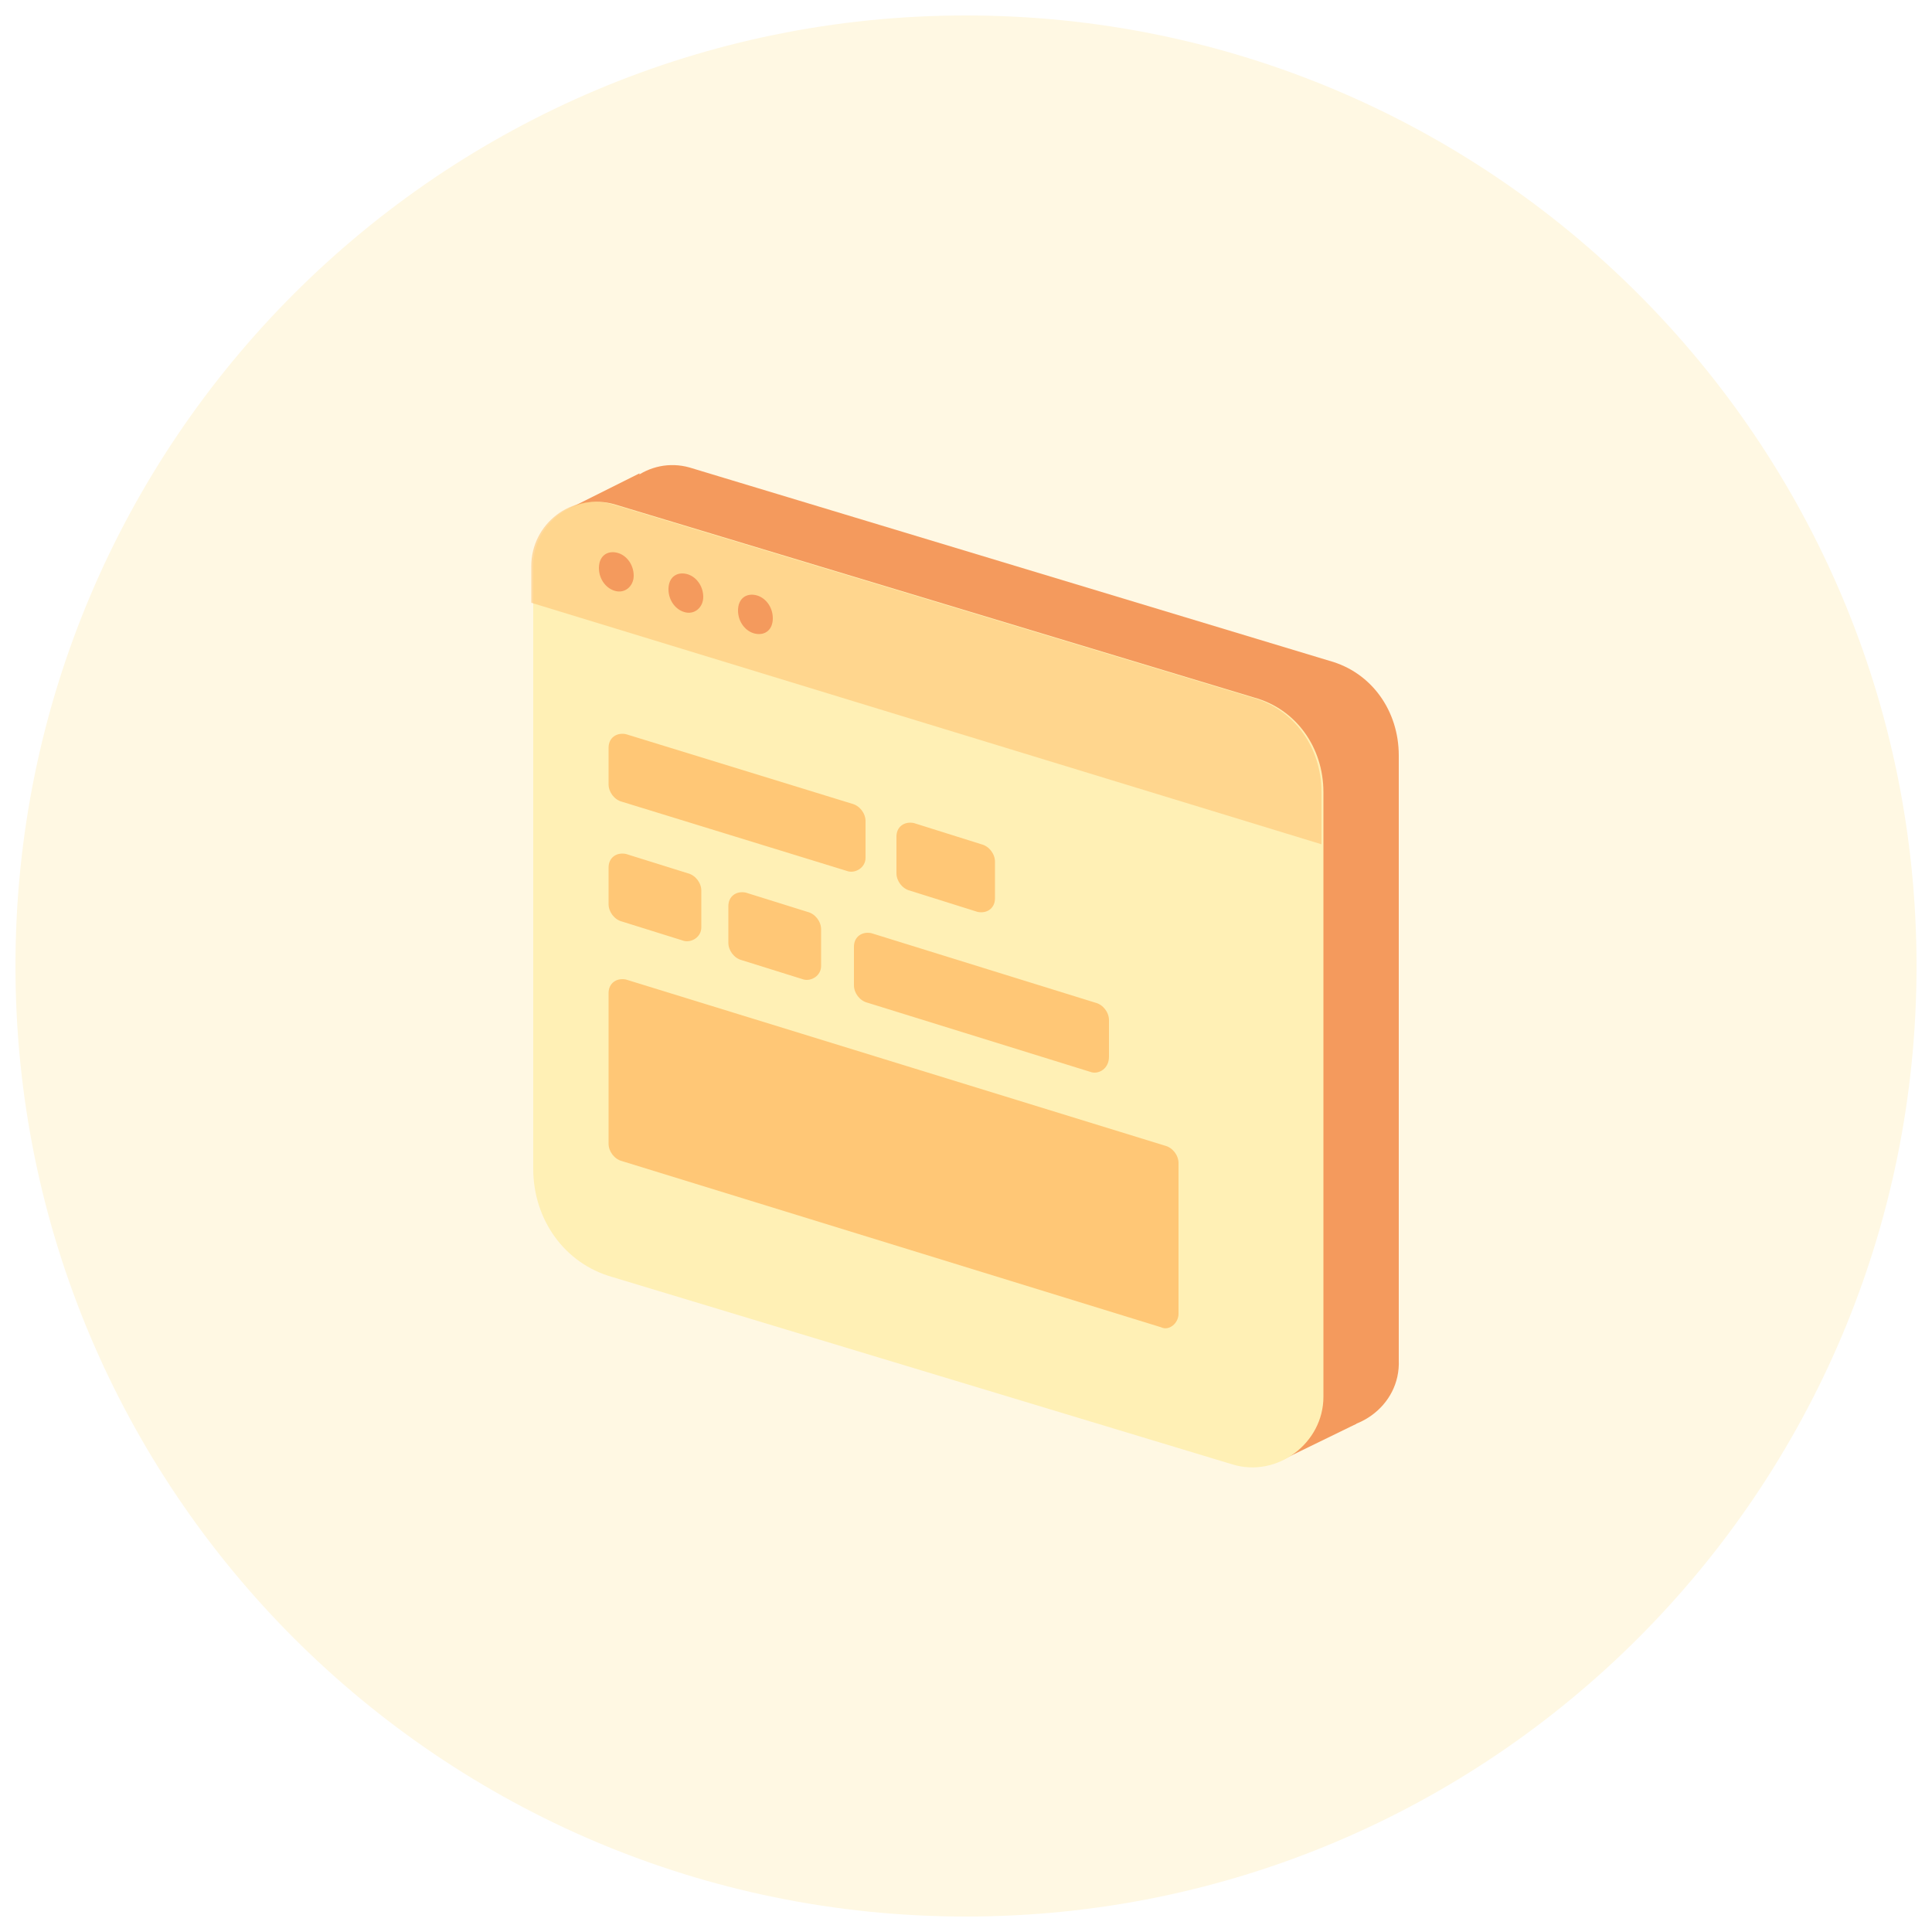
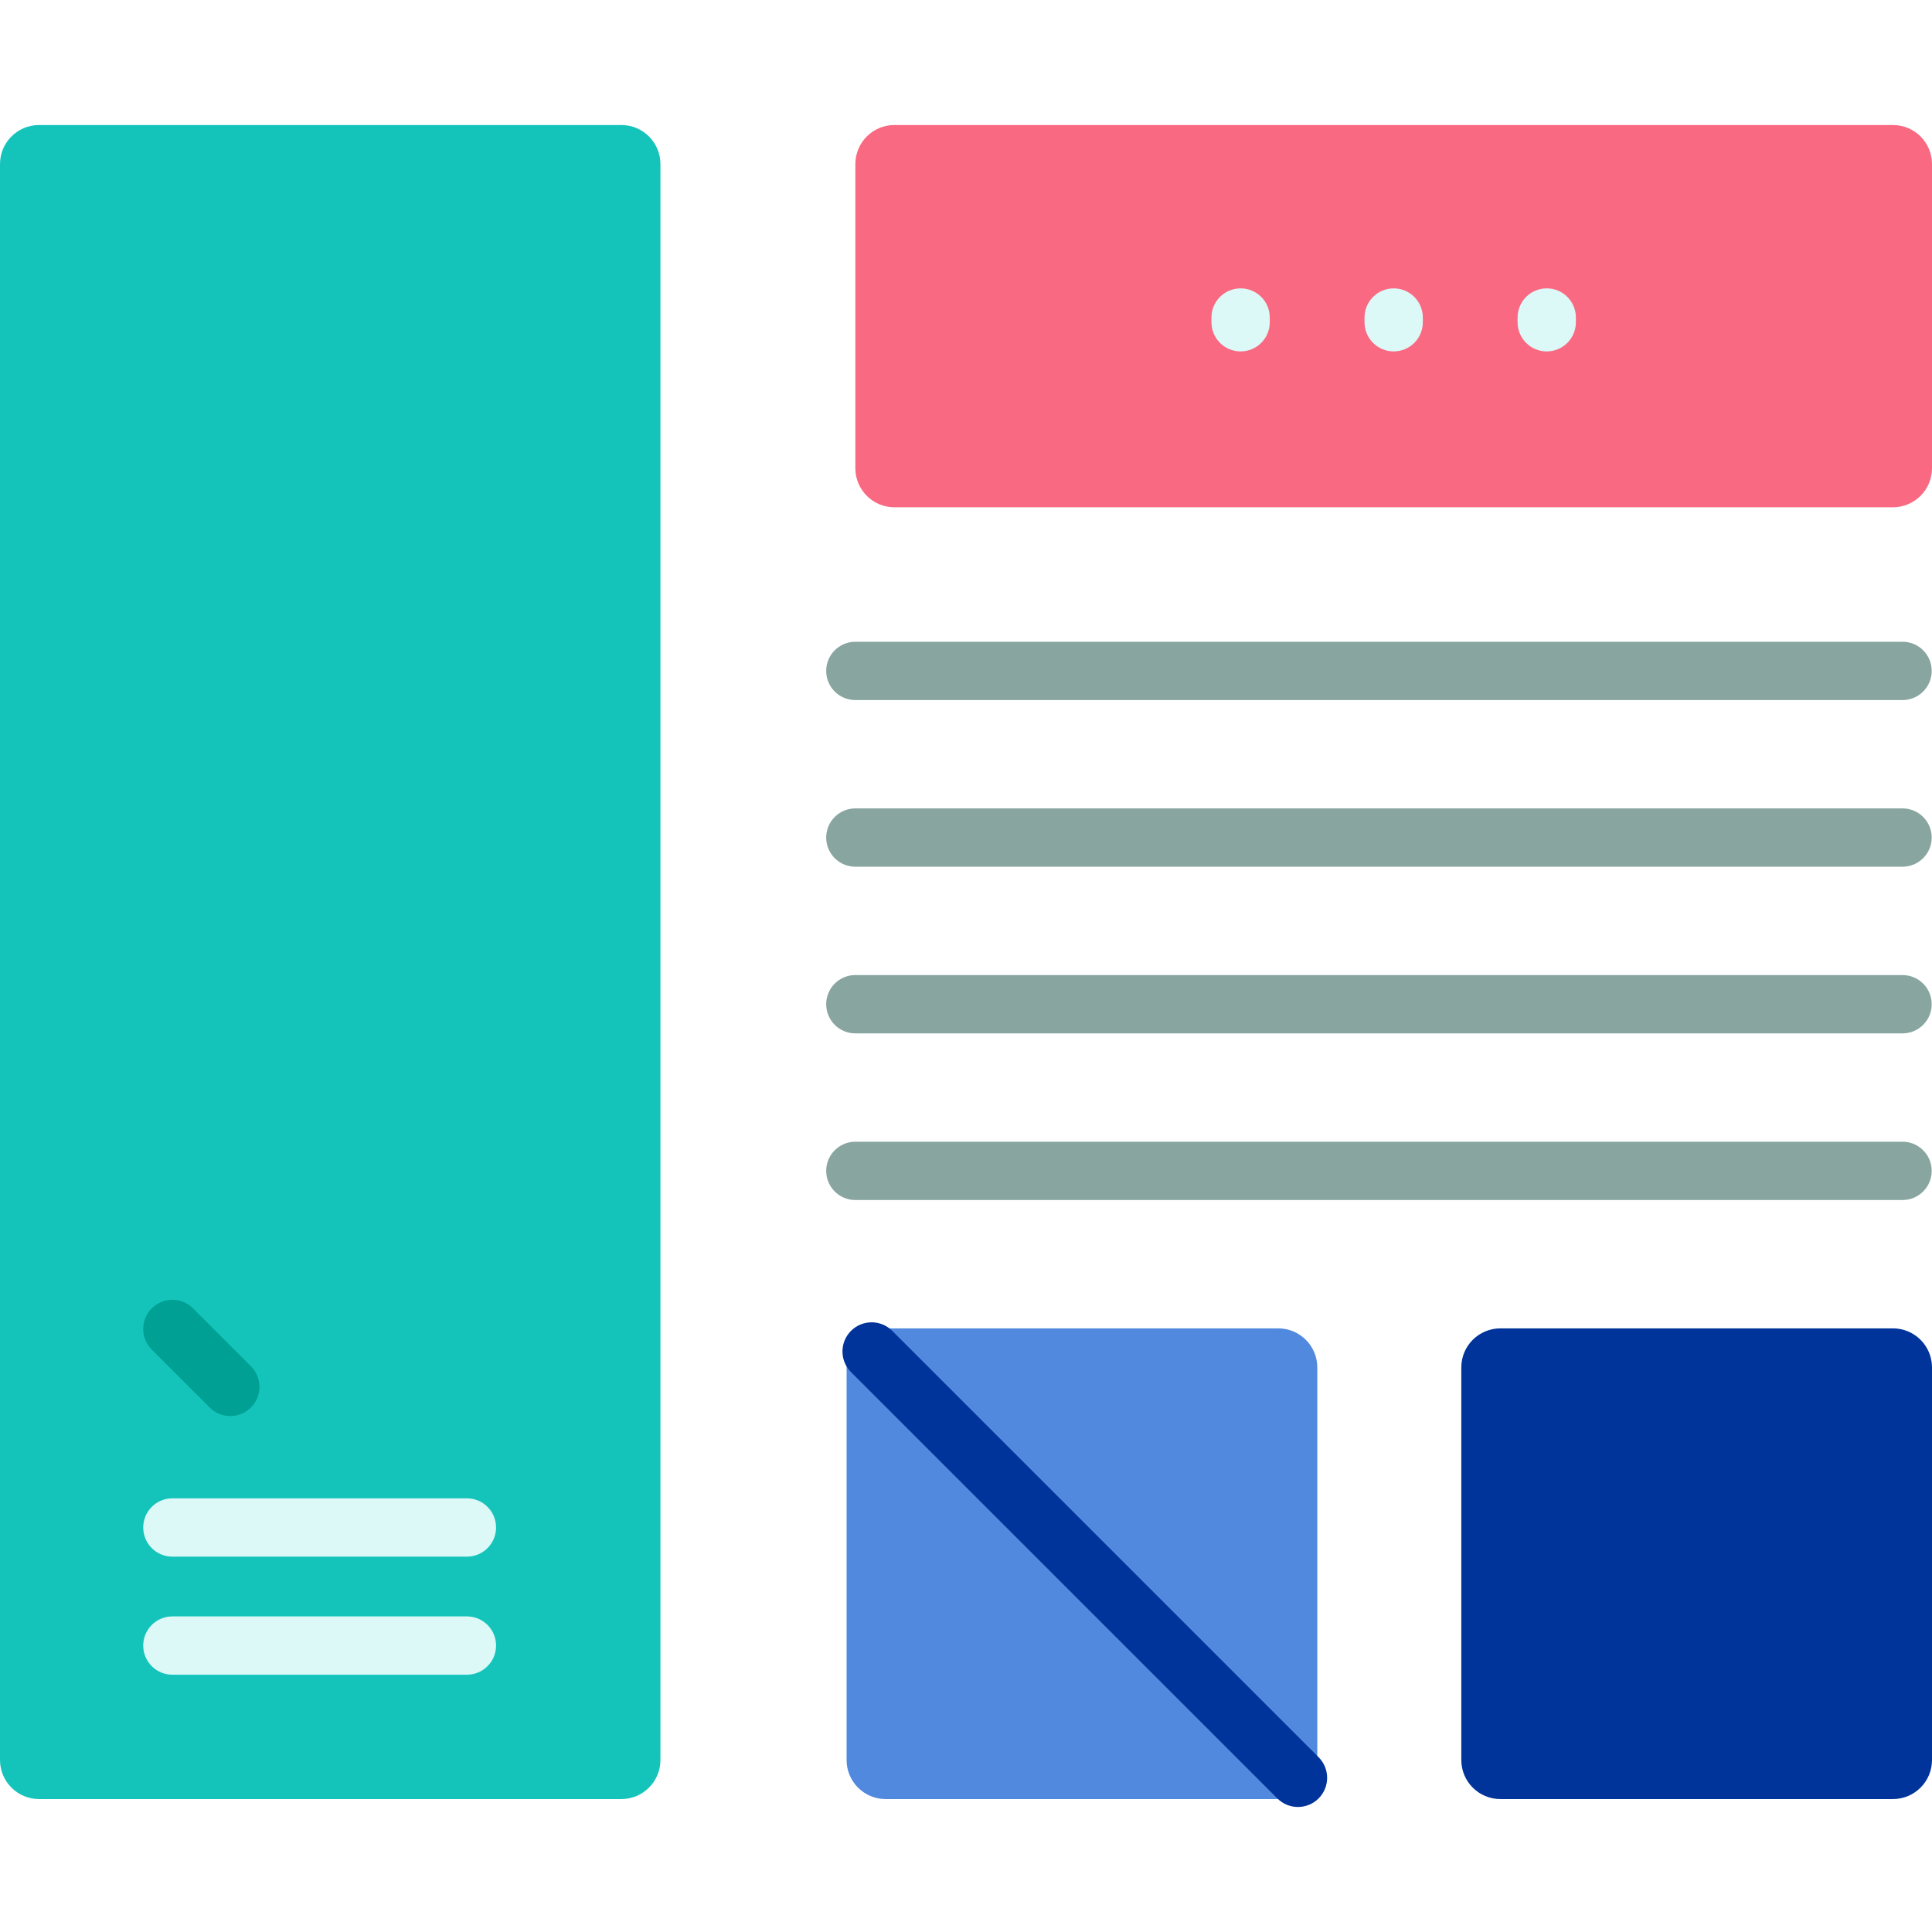
- <svg xmlns="http://www.w3.org/2000/svg" width="100" height="100" viewBox="0 0 100 100">
-   <g fill="none" fill-rule="evenodd">
-     <circle cx="50" cy="50" r="49.2" fill="#FFF8E3" fill-rule="nonzero" />
-     <g fill-rule="nonzero">
-       <path fill="#F49A5D" d="M67.7 73.8l-32.1-9.7c-2.5-.7-4.1-3-4.1-5.6V27.4c0-2.2 2.1-3.8 4.2-3.2l33.1 10c2.2.6 3.6 2.6 3.6 4.9v31.3c.1 2.4-2.3 4.1-4.7 3.4z" />
-       <path fill="#F49A5D" d="M33.1 26.9l-3.6 1.8v-2.4l3.6-1.8zM66.3 75.6l3.9-1.9-.5-1.2-2.6-.2z" />
-       <path fill="#FFF0B5" d="M63.8 75.8l-32.1-9.7c-2.5-.7-4.1-3-4.1-5.6V29.3c0-2.2 2.1-3.8 4.2-3.2l33.1 10c2.2.6 3.6 2.6 3.6 4.9v31.3c0 2.4-2.4 4.2-4.7 3.5z" />
-       <path fill="#FFC776" d="M27.5 31.2v-1.9c0-2.2 2.1-3.8 4.2-3.2l33.1 10c2.2.6 3.6 2.6 3.6 4.9v2.7L27.5 31.2z" opacity=".62" />
-       <path fill="#F49A5D" d="M31.9 30.6c-.5-.1-.9-.6-.9-1.2s.4-.9.9-.8c.5.1.9.6.9 1.2 0 .5-.4.9-.9.8zm3.6 1.1c-.5-.1-.9-.6-.9-1.2s.4-.9.9-.8c.5.1.9.6.9 1.2 0 .5-.4.9-.9.8zm3.6 1.1c-.5-.1-.9-.6-.9-1.2s.4-.9.9-.8c.5.1.9.6.9 1.2s-.4.9-.9.8z" />
-       <path fill="#FFC776" d="M43.9 45.1l-11.7-3.6c-.4-.1-.7-.5-.7-.9v-1.9c0-.5.4-.8.9-.7l11.7 3.6c.4.1.7.5.7.9v1.9c0 .5-.5.8-.9.7zm16.2 23.6l-27.9-8.6c-.4-.1-.7-.5-.7-.9v-7.8c0-.5.4-.8.9-.7l27.9 8.6c.4.1.7.5.7.9V68c0 .5-.5.9-.9.7zm-24.7-20l-3.2-1c-.4-.1-.7-.5-.7-.9v-1.9c0-.5.4-.8.9-.7l3.2 1c.4.1.7.5.7.9V48c0 .5-.5.8-.9.7zm6.2 2l-3.2-1c-.4-.1-.7-.5-.7-.9v-1.9c0-.5.4-.8.9-.7l3.2 1c.4.1.7.5.7.9V50c0 .5-.5.8-.9.7zm14.9 4.8l-11.6-3.6c-.4-.1-.7-.5-.7-.9v-2c0-.5.4-.8.9-.7l11.6 3.6c.4.1.7.5.7.9v1.9c0 .6-.5.9-.9.8zm-5.9-8.3l-3.5-1.1c-.4-.1-.7-.5-.7-.9v-1.9c0-.5.4-.8.9-.7l3.5 1.1c.4.1.7.5.7.9v1.9c0 .5-.4.8-.9.7z" />
-     </g>
+ <svg xmlns="http://www.w3.org/2000/svg" version="1.1" id="Capa_1" x="0px" y="0px" viewBox="0 0 512 512" style="enable-background:new 0 0 512 512;" xml:space="preserve">
+   <path style="fill:#14C4BB;" d="M164.67,476.771H10.349C4.633,476.771,0,472.138,0,466.422V43.481  c0-5.716,4.633-10.349,10.349-10.349H164.67c5.716,0,10.349,4.633,10.349,10.349v422.942  C175.019,472.138,170.386,476.771,164.67,476.771z" />
+   <path style="fill:#F96982;" d="M501.651,134.431H237.025c-5.716,0-10.349-4.633-10.349-10.349V43.481  c0-5.716,4.633-10.349,10.349-10.349h264.626c5.716,0,10.349,4.633,10.349,10.349v80.601  C512,129.798,507.367,134.431,501.651,134.431z" />
+   <path style="fill:#5089DD;" d="M338.746,476.771H234.705c-5.716,0-10.349-4.633-10.349-10.349v-104.04  c0-5.716,4.633-10.349,10.349-10.349h104.041c5.716,0,10.349,4.633,10.349,10.349v104.041  C349.095,472.138,344.461,476.771,338.746,476.771z" />
+   <path style="fill:#00349B;" d="M501.651,476.771H397.61c-5.716,0-10.349-4.633-10.349-10.349v-104.04  c0-5.716,4.633-10.349,10.349-10.349h104.041c5.716,0,10.349,4.633,10.349,10.349v104.041  C512,472.138,507.367,476.771,501.651,476.771z" />
+   <g>
+     <path style="fill:#88A5A0;" d="M504.194,185.525H226.676c-4.267,0-7.726-3.459-7.726-7.726s3.459-7.726,7.726-7.726h277.519   c4.267,0,7.726,3.459,7.726,7.726C511.921,182.066,508.461,185.525,504.194,185.525z" />
+     <path style="fill:#88A5A0;" d="M504.194,229.689H226.676c-4.267,0-7.726-3.459-7.726-7.726s3.459-7.726,7.726-7.726h277.519   c4.267,0,7.726,3.459,7.726,7.726C511.921,226.23,508.461,229.689,504.194,229.689z" />
+     <path style="fill:#88A5A0;" d="M504.194,273.854H226.676c-4.267,0-7.726-3.459-7.726-7.726s3.459-7.726,7.726-7.726h277.519   c4.267,0,7.726,3.459,7.726,7.726C511.921,270.395,508.461,273.854,504.194,273.854z" />
+     <path style="fill:#88A5A0;" d="M504.194,318.019H226.676c-4.267,0-7.726-3.459-7.726-7.726s3.459-7.726,7.726-7.726h277.519   c4.267,0,7.726,3.459,7.726,7.726C511.921,314.56,508.461,318.019,504.194,318.019z" />
  </g>
+   <g>
+     <path style="fill:#DCF9F7;" d="M328.774,93.129c-4.267,0-7.726-3.459-7.726-7.726v-1.257c0-4.267,3.459-7.726,7.726-7.726   s7.726,3.459,7.726,7.726v1.257C336.5,89.67,333.041,93.129,328.774,93.129z" />
+     <path style="fill:#DCF9F7;" d="M369.338,93.129c-4.267,0-7.726-3.459-7.726-7.726v-1.257c0-4.267,3.459-7.726,7.726-7.726   s7.726,3.459,7.726,7.726v1.257C377.064,89.67,373.605,93.129,369.338,93.129z" />
+     <path style="fill:#DCF9F7;" d="M409.901,93.129c-4.267,0-7.726-3.459-7.726-7.726v-1.257c0-4.267,3.459-7.726,7.726-7.726   s7.726,3.459,7.726,7.726v1.257C417.628,89.67,414.169,93.129,409.901,93.129z" />
+   </g>
+   <path style="fill:#00349B;" d="M343.977,478.868c-1.977,0-3.955-0.755-5.463-2.263L225.526,363.617  c-3.018-3.017-3.018-7.909,0-10.927c3.017-3.017,7.909-3.017,10.927,0L349.44,465.679c3.018,3.017,3.018,7.909,0,10.927  C347.932,478.114,345.954,478.868,343.977,478.868z" />
+   <path style="fill:#00A094;" d="M61.038,375.268c-1.977,0-3.955-0.755-5.463-2.263l-15.358-15.358c-3.018-3.017-3.018-7.909,0-10.927  c3.017-3.017,7.909-3.017,10.927,0l15.358,15.358c3.018,3.017,3.018,7.909,0,10.927C64.992,374.514,63.015,375.268,61.038,375.268z" />
+   <g>
+     <path style="fill:#DCF9F7;" d="M123.735,412.527H45.68c-4.267,0-7.726-3.459-7.726-7.726s3.459-7.726,7.726-7.726h78.056   c4.267,0,7.726,3.459,7.726,7.726S128.003,412.527,123.735,412.527z" />
+     <path style="fill:#DCF9F7;" d="M123.735,443.817H45.68c-4.267,0-7.726-3.459-7.726-7.726s3.459-7.726,7.726-7.726h78.056   c4.267,0,7.726,3.459,7.726,7.726C131.462,440.357,128.003,443.817,123.735,443.817z" />
+   </g>
+   <g>
+ </g>
+   <g>
+ </g>
+   <g>
+ </g>
+   <g>
+ </g>
+   <g>
+ </g>
+   <g>
+ </g>
+   <g>
+ </g>
+   <g>
+ </g>
+   <g>
+ </g>
+   <g>
+ </g>
+   <g>
+ </g>
+   <g>
+ </g>
+   <g>
+ </g>
+   <g>
+ </g>
+   <g>
+ </g>
</svg>
